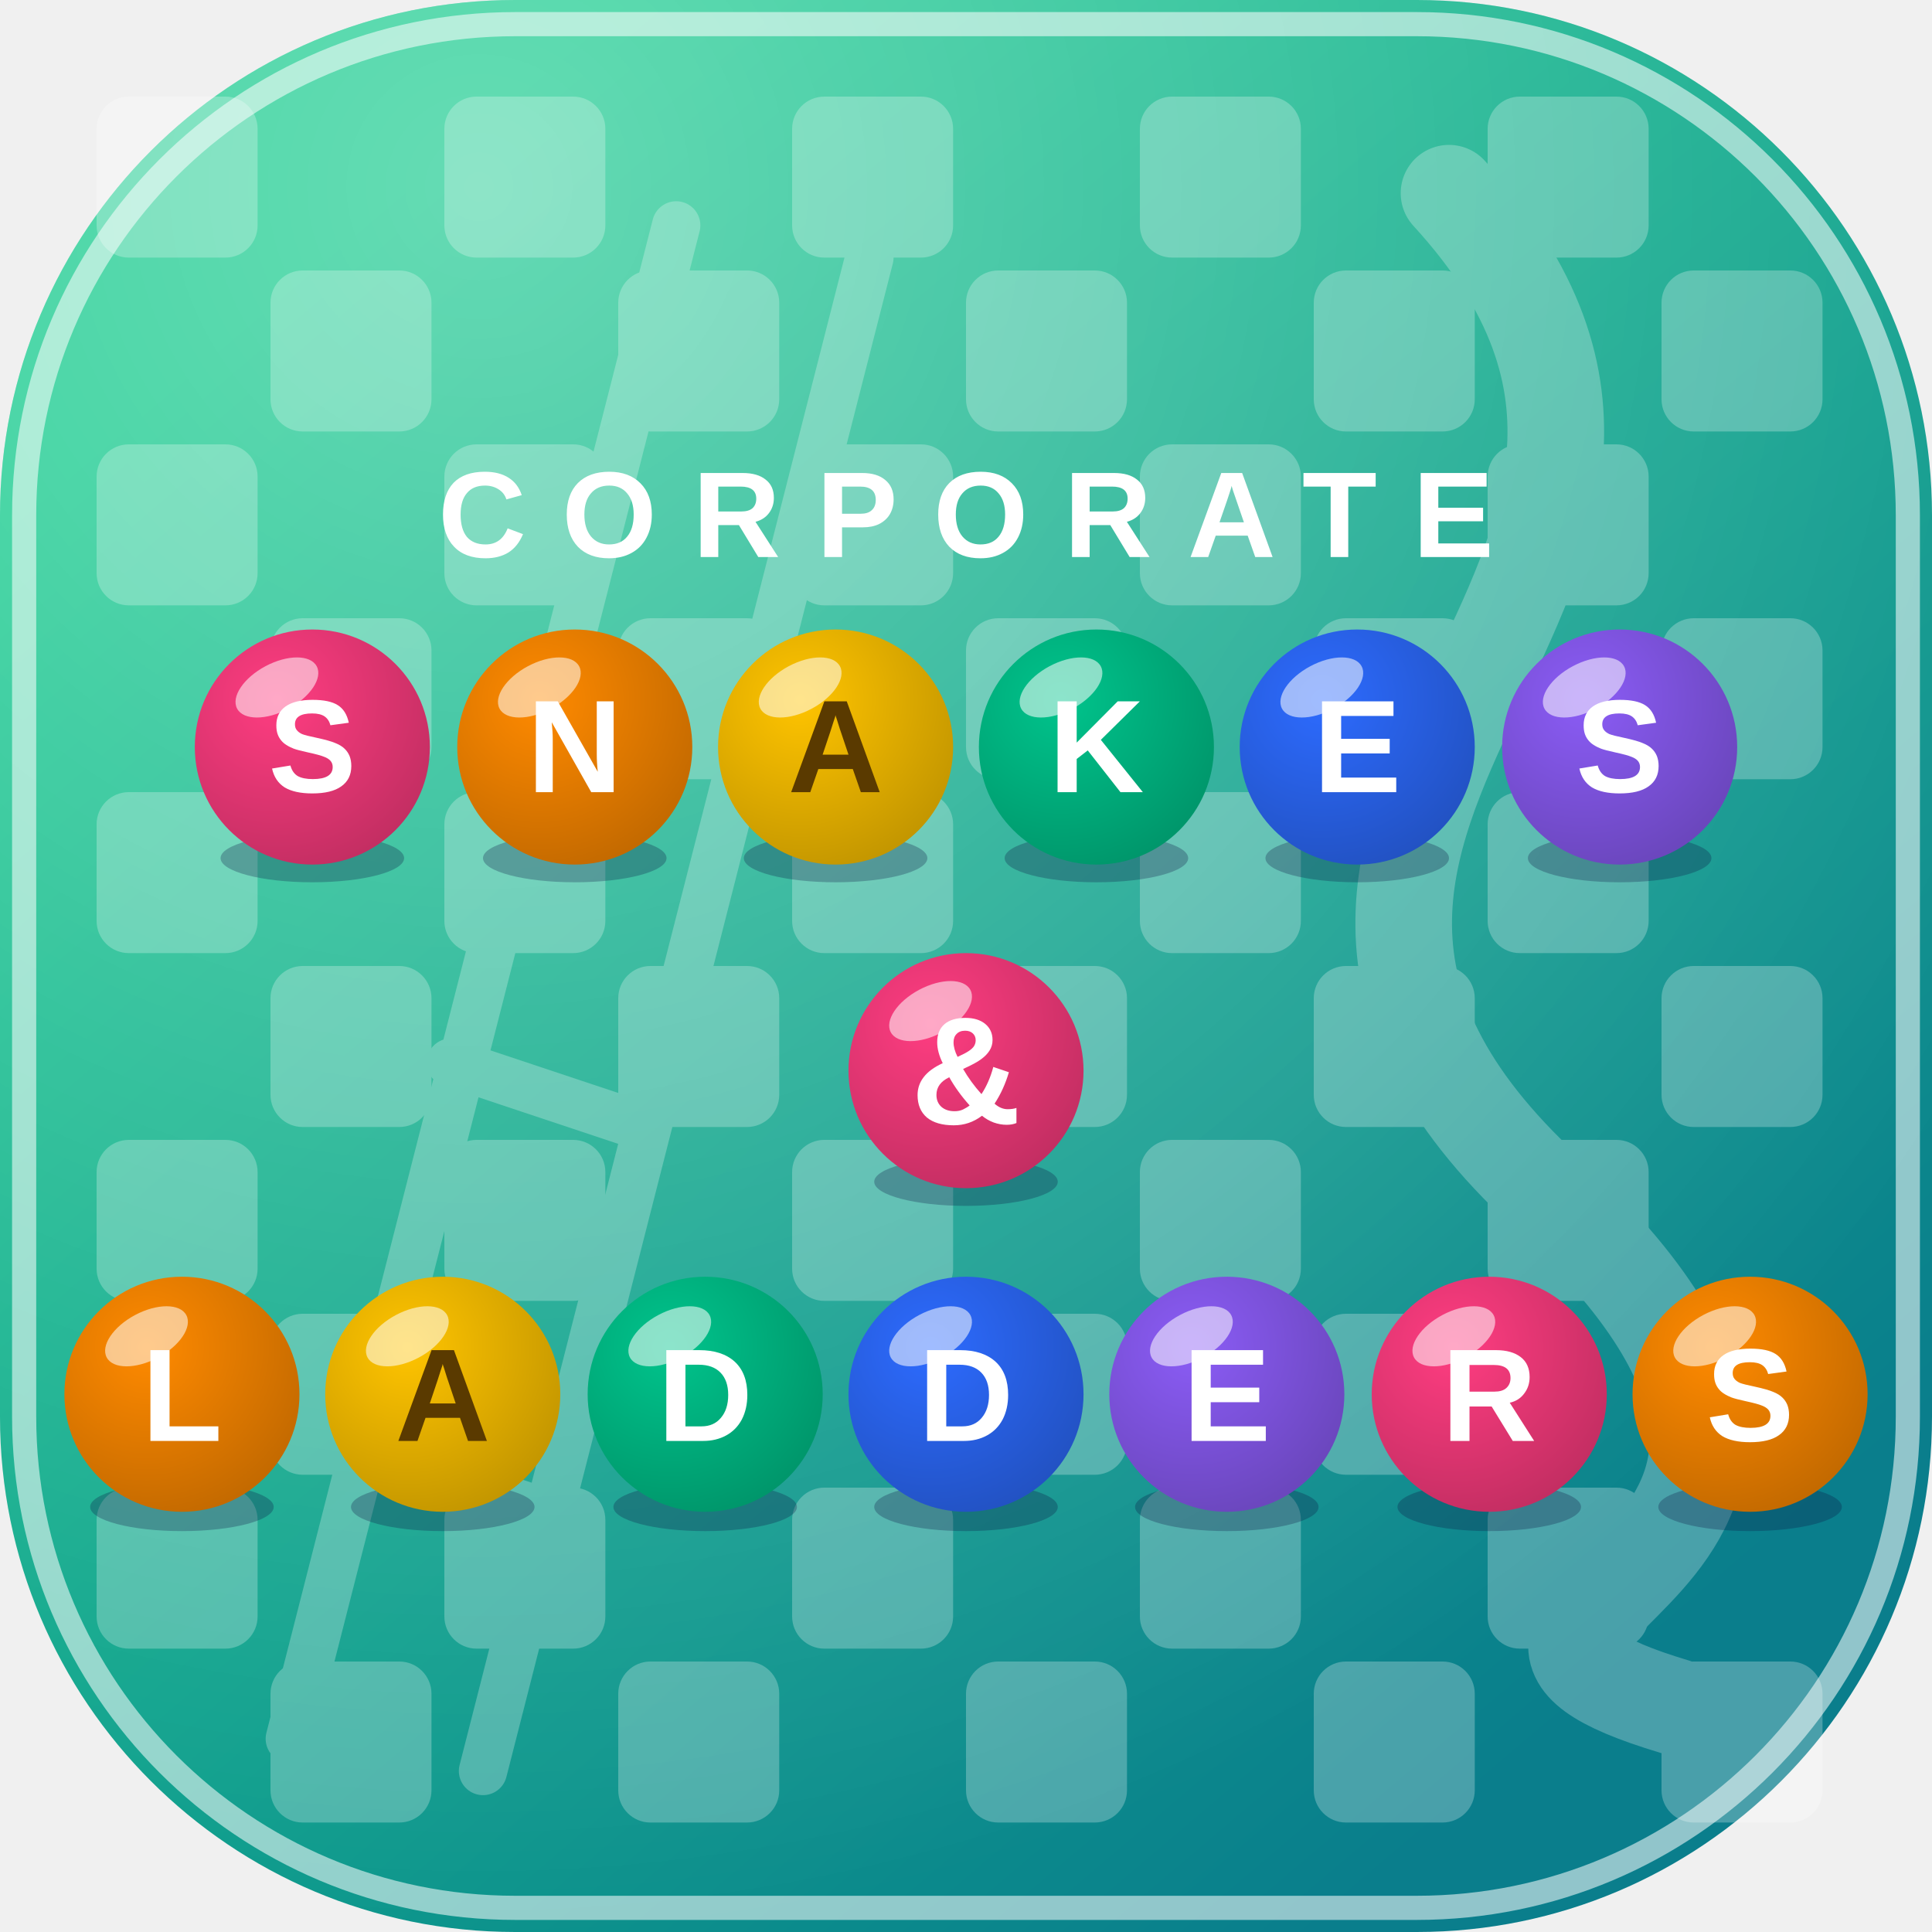
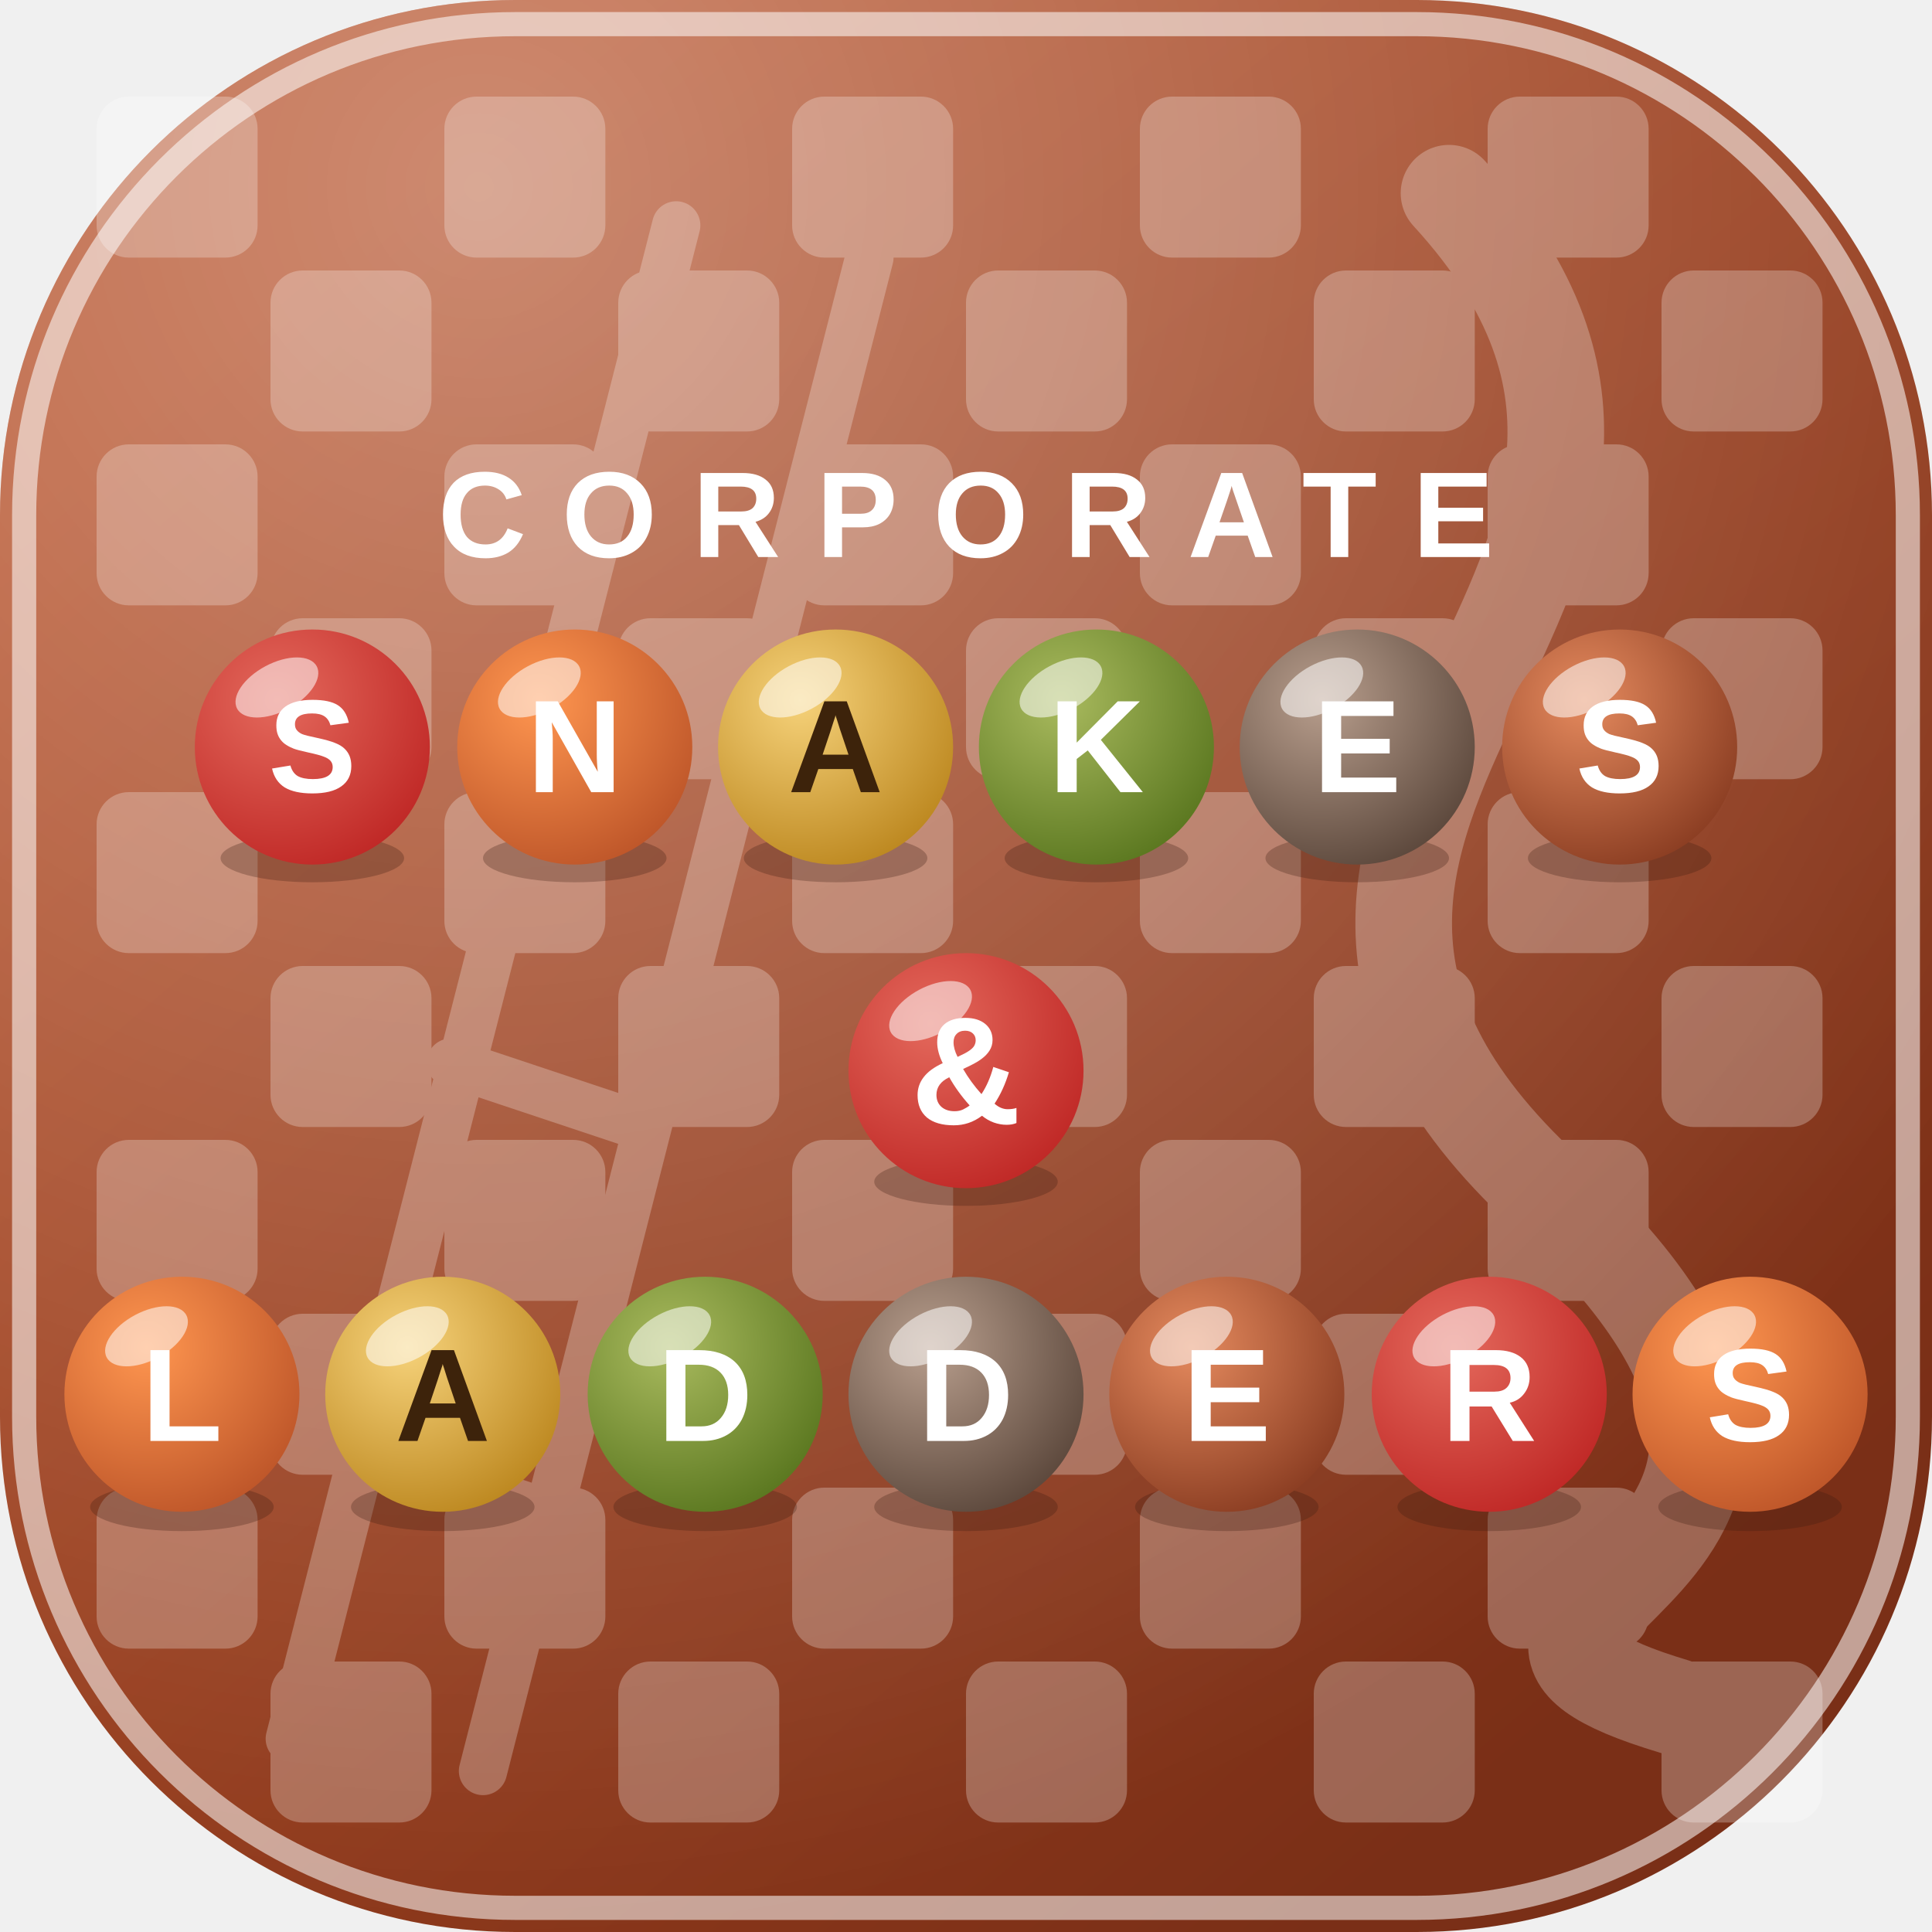
<svg xmlns="http://www.w3.org/2000/svg" viewBox="0 0 120 120" width="240" height="240">
  <defs>
    <linearGradient id="t299" gradientTransform="rotate(50 .5 .5)">
-       <stop offset="0" stop-color="#12C98B" />
-       <stop offset="1" stop-color="#0A7E8C" />
+       <stop offset="0" stop-color="#B24A22" />
+       <stop offset="1" stop-color="#7A2F17" />
    </linearGradient>
    <radialGradient id="s299" cx=".25" cy=".1" r=".9">
      <stop offset="0" stop-color="#FFFFFF" stop-opacity="0.35" />
      <stop offset="1" stop-color="#FFFFFF" stop-opacity="0" />
    </radialGradient>
  </defs>
  <rect width="120" height="120" rx="32" fill="url(#t299)" />
  <rect width="120" height="120" rx="32" fill="url(#s299)" />
  <rect x="1.5" y="1.5" width="117" height="117" rx="30.5" fill="none" stroke="#FFFFFF" stroke-opacity="0.55" stroke-width="1.5" />
  <g opacity="0.26" stroke-linecap="round" stroke-linejoin="round">
    <g fill="#FFFFFF">
      <rect x="6.0" y="6.0" width="10" height="10" rx="2" />
      <rect x="27.6" y="6.0" width="10" height="10" rx="2" />
      <rect x="49.2" y="6.0" width="10" height="10" rx="2" />
      <rect x="70.8" y="6.0" width="10" height="10" rx="2" />
      <rect x="92.4" y="6.0" width="10" height="10" rx="2" />
      <rect x="16.8" y="16.8" width="10" height="10" rx="2" />
      <rect x="38.4" y="16.8" width="10" height="10" rx="2" />
      <rect x="60.0" y="16.8" width="10" height="10" rx="2" />
      <rect x="81.6" y="16.8" width="10" height="10" rx="2" />
      <rect x="103.2" y="16.8" width="10" height="10" rx="2" />
      <rect x="6.0" y="27.6" width="10" height="10" rx="2" />
      <rect x="27.6" y="27.6" width="10" height="10" rx="2" />
      <rect x="49.2" y="27.6" width="10" height="10" rx="2" />
      <rect x="70.8" y="27.6" width="10" height="10" rx="2" />
      <rect x="92.4" y="27.6" width="10" height="10" rx="2" />
      <rect x="16.8" y="38.4" width="10" height="10" rx="2" />
      <rect x="38.4" y="38.4" width="10" height="10" rx="2" />
      <rect x="60.0" y="38.4" width="10" height="10" rx="2" />
      <rect x="81.6" y="38.4" width="10" height="10" rx="2" />
      <rect x="103.2" y="38.4" width="10" height="10" rx="2" />
      <rect x="6.0" y="49.2" width="10" height="10" rx="2" />
      <rect x="27.6" y="49.2" width="10" height="10" rx="2" />
      <rect x="49.2" y="49.2" width="10" height="10" rx="2" />
      <rect x="70.8" y="49.2" width="10" height="10" rx="2" />
      <rect x="92.4" y="49.2" width="10" height="10" rx="2" />
      <rect x="16.8" y="60.0" width="10" height="10" rx="2" />
      <rect x="38.4" y="60.0" width="10" height="10" rx="2" />
      <rect x="60.0" y="60.0" width="10" height="10" rx="2" />
      <rect x="81.6" y="60.0" width="10" height="10" rx="2" />
      <rect x="103.2" y="60.0" width="10" height="10" rx="2" />
      <rect x="6.0" y="70.8" width="10" height="10" rx="2" />
      <rect x="27.6" y="70.8" width="10" height="10" rx="2" />
      <rect x="49.2" y="70.8" width="10" height="10" rx="2" />
      <rect x="70.8" y="70.8" width="10" height="10" rx="2" />
      <rect x="92.4" y="70.8" width="10" height="10" rx="2" />
      <rect x="16.8" y="81.6" width="10" height="10" rx="2" />
      <rect x="38.4" y="81.6" width="10" height="10" rx="2" />
      <rect x="60.0" y="81.6" width="10" height="10" rx="2" />
      <rect x="81.6" y="81.6" width="10" height="10" rx="2" />
      <rect x="103.2" y="81.6" width="10" height="10" rx="2" />
      <rect x="6.0" y="92.4" width="10" height="10" rx="2" />
      <rect x="27.6" y="92.4" width="10" height="10" rx="2" />
      <rect x="49.2" y="92.4" width="10" height="10" rx="2" />
      <rect x="70.8" y="92.4" width="10" height="10" rx="2" />
      <rect x="92.4" y="92.4" width="10" height="10" rx="2" />
      <rect x="16.8" y="103.2" width="10" height="10" rx="2" />
      <rect x="38.4" y="103.2" width="10" height="10" rx="2" />
      <rect x="60.0" y="103.2" width="10" height="10" rx="2" />
      <rect x="81.6" y="103.2" width="10" height="10" rx="2" />
      <rect x="103.2" y="103.2" width="10" height="10" rx="2" />
    </g>
    <path d="M18 108 L42 14 M30 110 L54 16 M22 90 L34 94 M28 66 L40 70 M34 42 L46 46" stroke="#FFFFFF" stroke-width="3" fill="none" />
    <path d="M90 12 C 112 36, 70 50, 96 74 S 84 100, 104 106" stroke="#FFFFFF" stroke-width="6" fill="none" stroke-linecap="round" />
  </g>
  <text x="60" y="34.6" text-anchor="middle" font-family="'Segoe UI','Helvetica Neue',Arial,sans-serif" font-size="7.6" font-weight="800" letter-spacing="2.2" fill="#FFFFFF">CORPORATE</text>
  <defs>
    <radialGradient id="b285" cx=".35" cy=".3" r=".9">
-       <stop offset="0" stop-color="#FF3D81" />
-       <stop offset="1" stop-color="#B72B5C" />
-     </radialGradient>
-   </defs>
-   <ellipse cx="19.4" cy="53.3" rx="5.7" ry="1.5" fill="#0B1240" opacity=".28" />
+       <stop offset="0" stop-color="#E4695C" />
+       <stop offset="1" stop-color="#B91C1C" />
+     </radialGradient>
+   </defs>
+   <ellipse cx="19.4" cy="53.3" rx="5.7" ry="1.5" fill="#3B190D" opacity=".28" />
  <circle cx="19.4" cy="46.4" r="7.3" fill="url(#b285)" />
  <ellipse cx="17.2" cy="42.7" rx="2.8" ry="1.5" fill="#FFFFFF" opacity=".55" transform="rotate(-28 17.2 42.7)" />
  <text x="19.4" y="49.2" text-anchor="middle" font-family="'Segoe UI','Helvetica Neue',Arial,sans-serif" font-size="8.2" font-weight="900" fill="#FFFFFF">S</text>
  <defs>
    <radialGradient id="b286" cx=".35" cy=".3" r=".9">
-       <stop offset="0" stop-color="#FF8A00" />
-       <stop offset="1" stop-color="#B76300" />
-     </radialGradient>
-   </defs>
-   <ellipse cx="35.7" cy="53.3" rx="5.7" ry="1.5" fill="#0B1240" opacity=".28" />
+       <stop offset="0" stop-color="#FF9650" />
+       <stop offset="1" stop-color="#B24A22" />
+     </radialGradient>
+   </defs>
+   <ellipse cx="35.7" cy="53.3" rx="5.7" ry="1.5" fill="#3B190D" opacity=".28" />
  <circle cx="35.7" cy="46.4" r="7.3" fill="url(#b286)" />
  <ellipse cx="33.5" cy="42.7" rx="2.8" ry="1.5" fill="#FFFFFF" opacity=".55" transform="rotate(-28 33.5 42.7)" />
  <text x="35.7" y="49.2" text-anchor="middle" font-family="'Segoe UI','Helvetica Neue',Arial,sans-serif" font-size="8.2" font-weight="900" fill="#FFFFFF">N</text>
  <defs>
    <radialGradient id="b287" cx=".35" cy=".3" r=".9">
-       <stop offset="0" stop-color="#FFC400" />
-       <stop offset="1" stop-color="#B78D00" />
-     </radialGradient>
-   </defs>
-   <ellipse cx="51.9" cy="53.3" rx="5.7" ry="1.5" fill="#0B1240" opacity=".28" />
+       <stop offset="0" stop-color="#F6D27A" />
+       <stop offset="1" stop-color="#B27A0F" />
+     </radialGradient>
+   </defs>
+   <ellipse cx="51.9" cy="53.3" rx="5.7" ry="1.5" fill="#3B190D" opacity=".28" />
  <circle cx="51.9" cy="46.4" r="7.3" fill="url(#b287)" />
  <ellipse cx="49.7" cy="42.7" rx="2.8" ry="1.5" fill="#FFFFFF" opacity=".55" transform="rotate(-28 49.7 42.7)" />
-   <text x="51.9" y="49.2" text-anchor="middle" font-family="'Segoe UI','Helvetica Neue',Arial,sans-serif" font-size="8.2" font-weight="900" fill="#5A3A00">A</text>
+   <text x="51.9" y="49.2" text-anchor="middle" font-family="'Segoe UI','Helvetica Neue',Arial,sans-serif" font-size="8.2" font-weight="900" fill="#3D230B">A</text>
  <defs>
    <radialGradient id="b288" cx=".35" cy=".3" r=".9">
-       <stop offset="0" stop-color="#00C48C" />
-       <stop offset="1" stop-color="#008D64" />
-     </radialGradient>
-   </defs>
-   <ellipse cx="68.1" cy="53.3" rx="5.7" ry="1.5" fill="#0B1240" opacity=".28" />
+       <stop offset="0" stop-color="#A9BA5E" />
+       <stop offset="1" stop-color="#4C6B14" />
+     </radialGradient>
+   </defs>
+   <ellipse cx="68.1" cy="53.3" rx="5.7" ry="1.5" fill="#3B190D" opacity=".28" />
  <circle cx="68.1" cy="46.4" r="7.3" fill="url(#b288)" />
  <ellipse cx="65.9" cy="42.7" rx="2.8" ry="1.5" fill="#FFFFFF" opacity=".55" transform="rotate(-28 65.9 42.7)" />
  <text x="68.1" y="49.2" text-anchor="middle" font-family="'Segoe UI','Helvetica Neue',Arial,sans-serif" font-size="8.2" font-weight="900" fill="#FFFFFF">K</text>
  <defs>
    <radialGradient id="b289" cx=".35" cy=".3" r=".9">
-       <stop offset="0" stop-color="#2D6BFF" />
-       <stop offset="1" stop-color="#204DB7" />
-     </radialGradient>
-   </defs>
-   <ellipse cx="84.3" cy="53.3" rx="5.7" ry="1.5" fill="#0B1240" opacity=".28" />
+       <stop offset="0" stop-color="#B89E8D" />
+       <stop offset="1" stop-color="#4B382D" />
+     </radialGradient>
+   </defs>
+   <ellipse cx="84.3" cy="53.3" rx="5.7" ry="1.5" fill="#3B190D" opacity=".28" />
  <circle cx="84.3" cy="46.4" r="7.3" fill="url(#b289)" />
  <ellipse cx="82.1" cy="42.7" rx="2.8" ry="1.5" fill="#FFFFFF" opacity=".55" transform="rotate(-28 82.1 42.7)" />
  <text x="84.3" y="49.2" text-anchor="middle" font-family="'Segoe UI','Helvetica Neue',Arial,sans-serif" font-size="8.2" font-weight="900" fill="#FFFFFF">E</text>
  <defs>
    <radialGradient id="b290" cx=".35" cy=".3" r=".9">
-       <stop offset="0" stop-color="#8B5CF6" />
-       <stop offset="1" stop-color="#6442B1" />
-     </radialGradient>
-   </defs>
-   <ellipse cx="100.6" cy="53.3" rx="5.7" ry="1.5" fill="#0B1240" opacity=".28" />
+       <stop offset="0" stop-color="#E58A5E" />
+       <stop offset="1" stop-color="#7A2F17" />
+     </radialGradient>
+   </defs>
+   <ellipse cx="100.6" cy="53.3" rx="5.7" ry="1.5" fill="#3B190D" opacity=".28" />
  <circle cx="100.6" cy="46.4" r="7.3" fill="url(#b290)" />
  <ellipse cx="98.4" cy="42.7" rx="2.8" ry="1.5" fill="#FFFFFF" opacity=".55" transform="rotate(-28 98.4 42.7)" />
  <text x="100.6" y="49.2" text-anchor="middle" font-family="'Segoe UI','Helvetica Neue',Arial,sans-serif" font-size="8.2" font-weight="900" fill="#FFFFFF">S</text>
  <defs>
    <radialGradient id="b291" cx=".35" cy=".3" r=".9">
-       <stop offset="0" stop-color="#FF3D81" />
-       <stop offset="1" stop-color="#B72B5C" />
-     </radialGradient>
-   </defs>
-   <ellipse cx="60.0" cy="73.4" rx="5.7" ry="1.5" fill="#0B1240" opacity=".28" />
+       <stop offset="0" stop-color="#E4695C" />
+       <stop offset="1" stop-color="#B91C1C" />
+     </radialGradient>
+   </defs>
+   <ellipse cx="60.0" cy="73.4" rx="5.7" ry="1.5" fill="#3B190D" opacity=".28" />
  <circle cx="60.0" cy="66.5" r="7.3" fill="url(#b291)" />
  <ellipse cx="57.8" cy="62.8" rx="2.8" ry="1.5" fill="#FFFFFF" opacity=".55" transform="rotate(-28 57.8 62.8)" />
  <text x="60.0" y="69.8" text-anchor="middle" font-family="'Segoe UI','Helvetica Neue',Arial,sans-serif" font-size="9.5" font-weight="900" fill="#FFFFFF">&amp;</text>
  <defs>
    <radialGradient id="b292" cx=".35" cy=".3" r=".9">
-       <stop offset="0" stop-color="#FF8A00" />
-       <stop offset="1" stop-color="#B76300" />
-     </radialGradient>
-   </defs>
-   <ellipse cx="11.3" cy="93.6" rx="5.7" ry="1.5" fill="#0B1240" opacity=".28" />
+       <stop offset="0" stop-color="#FF9650" />
+       <stop offset="1" stop-color="#B24A22" />
+     </radialGradient>
+   </defs>
+   <ellipse cx="11.3" cy="93.6" rx="5.7" ry="1.5" fill="#3B190D" opacity=".28" />
  <circle cx="11.3" cy="86.6" r="7.3" fill="url(#b292)" />
  <ellipse cx="9.1" cy="83.0" rx="2.8" ry="1.5" fill="#FFFFFF" opacity=".55" transform="rotate(-28 9.1 83.0)" />
  <text x="11.3" y="89.5" text-anchor="middle" font-family="'Segoe UI','Helvetica Neue',Arial,sans-serif" font-size="8.2" font-weight="900" fill="#FFFFFF">L</text>
  <defs>
    <radialGradient id="b293" cx=".35" cy=".3" r=".9">
-       <stop offset="0" stop-color="#FFC400" />
-       <stop offset="1" stop-color="#B78D00" />
-     </radialGradient>
-   </defs>
-   <ellipse cx="27.5" cy="93.6" rx="5.7" ry="1.5" fill="#0B1240" opacity=".28" />
+       <stop offset="0" stop-color="#F6D27A" />
+       <stop offset="1" stop-color="#B27A0F" />
+     </radialGradient>
+   </defs>
+   <ellipse cx="27.5" cy="93.6" rx="5.7" ry="1.5" fill="#3B190D" opacity=".28" />
  <circle cx="27.5" cy="86.6" r="7.3" fill="url(#b293)" />
  <ellipse cx="25.3" cy="83.0" rx="2.8" ry="1.5" fill="#FFFFFF" opacity=".55" transform="rotate(-28 25.3 83.0)" />
-   <text x="27.5" y="89.5" text-anchor="middle" font-family="'Segoe UI','Helvetica Neue',Arial,sans-serif" font-size="8.2" font-weight="900" fill="#5A3A00">A</text>
+   <text x="27.5" y="89.5" text-anchor="middle" font-family="'Segoe UI','Helvetica Neue',Arial,sans-serif" font-size="8.2" font-weight="900" fill="#3D230B">A</text>
  <defs>
    <radialGradient id="b294" cx=".35" cy=".3" r=".9">
-       <stop offset="0" stop-color="#00C48C" />
-       <stop offset="1" stop-color="#008D64" />
-     </radialGradient>
-   </defs>
-   <ellipse cx="43.8" cy="93.6" rx="5.7" ry="1.5" fill="#0B1240" opacity=".28" />
+       <stop offset="0" stop-color="#A9BA5E" />
+       <stop offset="1" stop-color="#4C6B14" />
+     </radialGradient>
+   </defs>
+   <ellipse cx="43.8" cy="93.6" rx="5.7" ry="1.5" fill="#3B190D" opacity=".28" />
  <circle cx="43.8" cy="86.6" r="7.3" fill="url(#b294)" />
  <ellipse cx="41.6" cy="83.0" rx="2.8" ry="1.5" fill="#FFFFFF" opacity=".55" transform="rotate(-28 41.6 83.0)" />
  <text x="43.8" y="89.5" text-anchor="middle" font-family="'Segoe UI','Helvetica Neue',Arial,sans-serif" font-size="8.2" font-weight="900" fill="#FFFFFF">D</text>
  <defs>
    <radialGradient id="b295" cx=".35" cy=".3" r=".9">
-       <stop offset="0" stop-color="#2D6BFF" />
-       <stop offset="1" stop-color="#204DB7" />
-     </radialGradient>
-   </defs>
-   <ellipse cx="60.0" cy="93.6" rx="5.7" ry="1.5" fill="#0B1240" opacity=".28" />
+       <stop offset="0" stop-color="#B89E8D" />
+       <stop offset="1" stop-color="#4B382D" />
+     </radialGradient>
+   </defs>
+   <ellipse cx="60.0" cy="93.6" rx="5.7" ry="1.5" fill="#3B190D" opacity=".28" />
  <circle cx="60.0" cy="86.6" r="7.3" fill="url(#b295)" />
  <ellipse cx="57.8" cy="83.0" rx="2.8" ry="1.5" fill="#FFFFFF" opacity=".55" transform="rotate(-28 57.8 83.0)" />
  <text x="60.0" y="89.5" text-anchor="middle" font-family="'Segoe UI','Helvetica Neue',Arial,sans-serif" font-size="8.2" font-weight="900" fill="#FFFFFF">D</text>
  <defs>
    <radialGradient id="b296" cx=".35" cy=".3" r=".9">
-       <stop offset="0" stop-color="#8B5CF6" />
-       <stop offset="1" stop-color="#6442B1" />
-     </radialGradient>
-   </defs>
-   <ellipse cx="76.2" cy="93.6" rx="5.7" ry="1.5" fill="#0B1240" opacity=".28" />
+       <stop offset="0" stop-color="#E58A5E" />
+       <stop offset="1" stop-color="#7A2F17" />
+     </radialGradient>
+   </defs>
+   <ellipse cx="76.2" cy="93.6" rx="5.7" ry="1.5" fill="#3B190D" opacity=".28" />
  <circle cx="76.2" cy="86.6" r="7.3" fill="url(#b296)" />
  <ellipse cx="74.0" cy="83.0" rx="2.8" ry="1.5" fill="#FFFFFF" opacity=".55" transform="rotate(-28 74.0 83.0)" />
  <text x="76.2" y="89.5" text-anchor="middle" font-family="'Segoe UI','Helvetica Neue',Arial,sans-serif" font-size="8.2" font-weight="900" fill="#FFFFFF">E</text>
  <defs>
    <radialGradient id="b297" cx=".35" cy=".3" r=".9">
-       <stop offset="0" stop-color="#FF3D81" />
-       <stop offset="1" stop-color="#B72B5C" />
-     </radialGradient>
-   </defs>
-   <ellipse cx="92.5" cy="93.6" rx="5.7" ry="1.5" fill="#0B1240" opacity=".28" />
+       <stop offset="0" stop-color="#E4695C" />
+       <stop offset="1" stop-color="#B91C1C" />
+     </radialGradient>
+   </defs>
+   <ellipse cx="92.5" cy="93.6" rx="5.7" ry="1.5" fill="#3B190D" opacity=".28" />
  <circle cx="92.5" cy="86.6" r="7.3" fill="url(#b297)" />
  <ellipse cx="90.3" cy="83.0" rx="2.8" ry="1.5" fill="#FFFFFF" opacity=".55" transform="rotate(-28 90.3 83.0)" />
  <text x="92.5" y="89.5" text-anchor="middle" font-family="'Segoe UI','Helvetica Neue',Arial,sans-serif" font-size="8.2" font-weight="900" fill="#FFFFFF">R</text>
  <defs>
    <radialGradient id="b298" cx=".35" cy=".3" r=".9">
-       <stop offset="0" stop-color="#FF8A00" />
-       <stop offset="1" stop-color="#B76300" />
-     </radialGradient>
-   </defs>
-   <ellipse cx="108.7" cy="93.6" rx="5.7" ry="1.5" fill="#0B1240" opacity=".28" />
+       <stop offset="0" stop-color="#FF9650" />
+       <stop offset="1" stop-color="#B24A22" />
+     </radialGradient>
+   </defs>
+   <ellipse cx="108.7" cy="93.6" rx="5.7" ry="1.5" fill="#3B190D" opacity=".28" />
  <circle cx="108.7" cy="86.6" r="7.3" fill="url(#b298)" />
  <ellipse cx="106.5" cy="83.0" rx="2.8" ry="1.5" fill="#FFFFFF" opacity=".55" transform="rotate(-28 106.5 83.0)" />
  <text x="108.7" y="89.5" text-anchor="middle" font-family="'Segoe UI','Helvetica Neue',Arial,sans-serif" font-size="8.2" font-weight="900" fill="#FFFFFF">S</text>
</svg>
